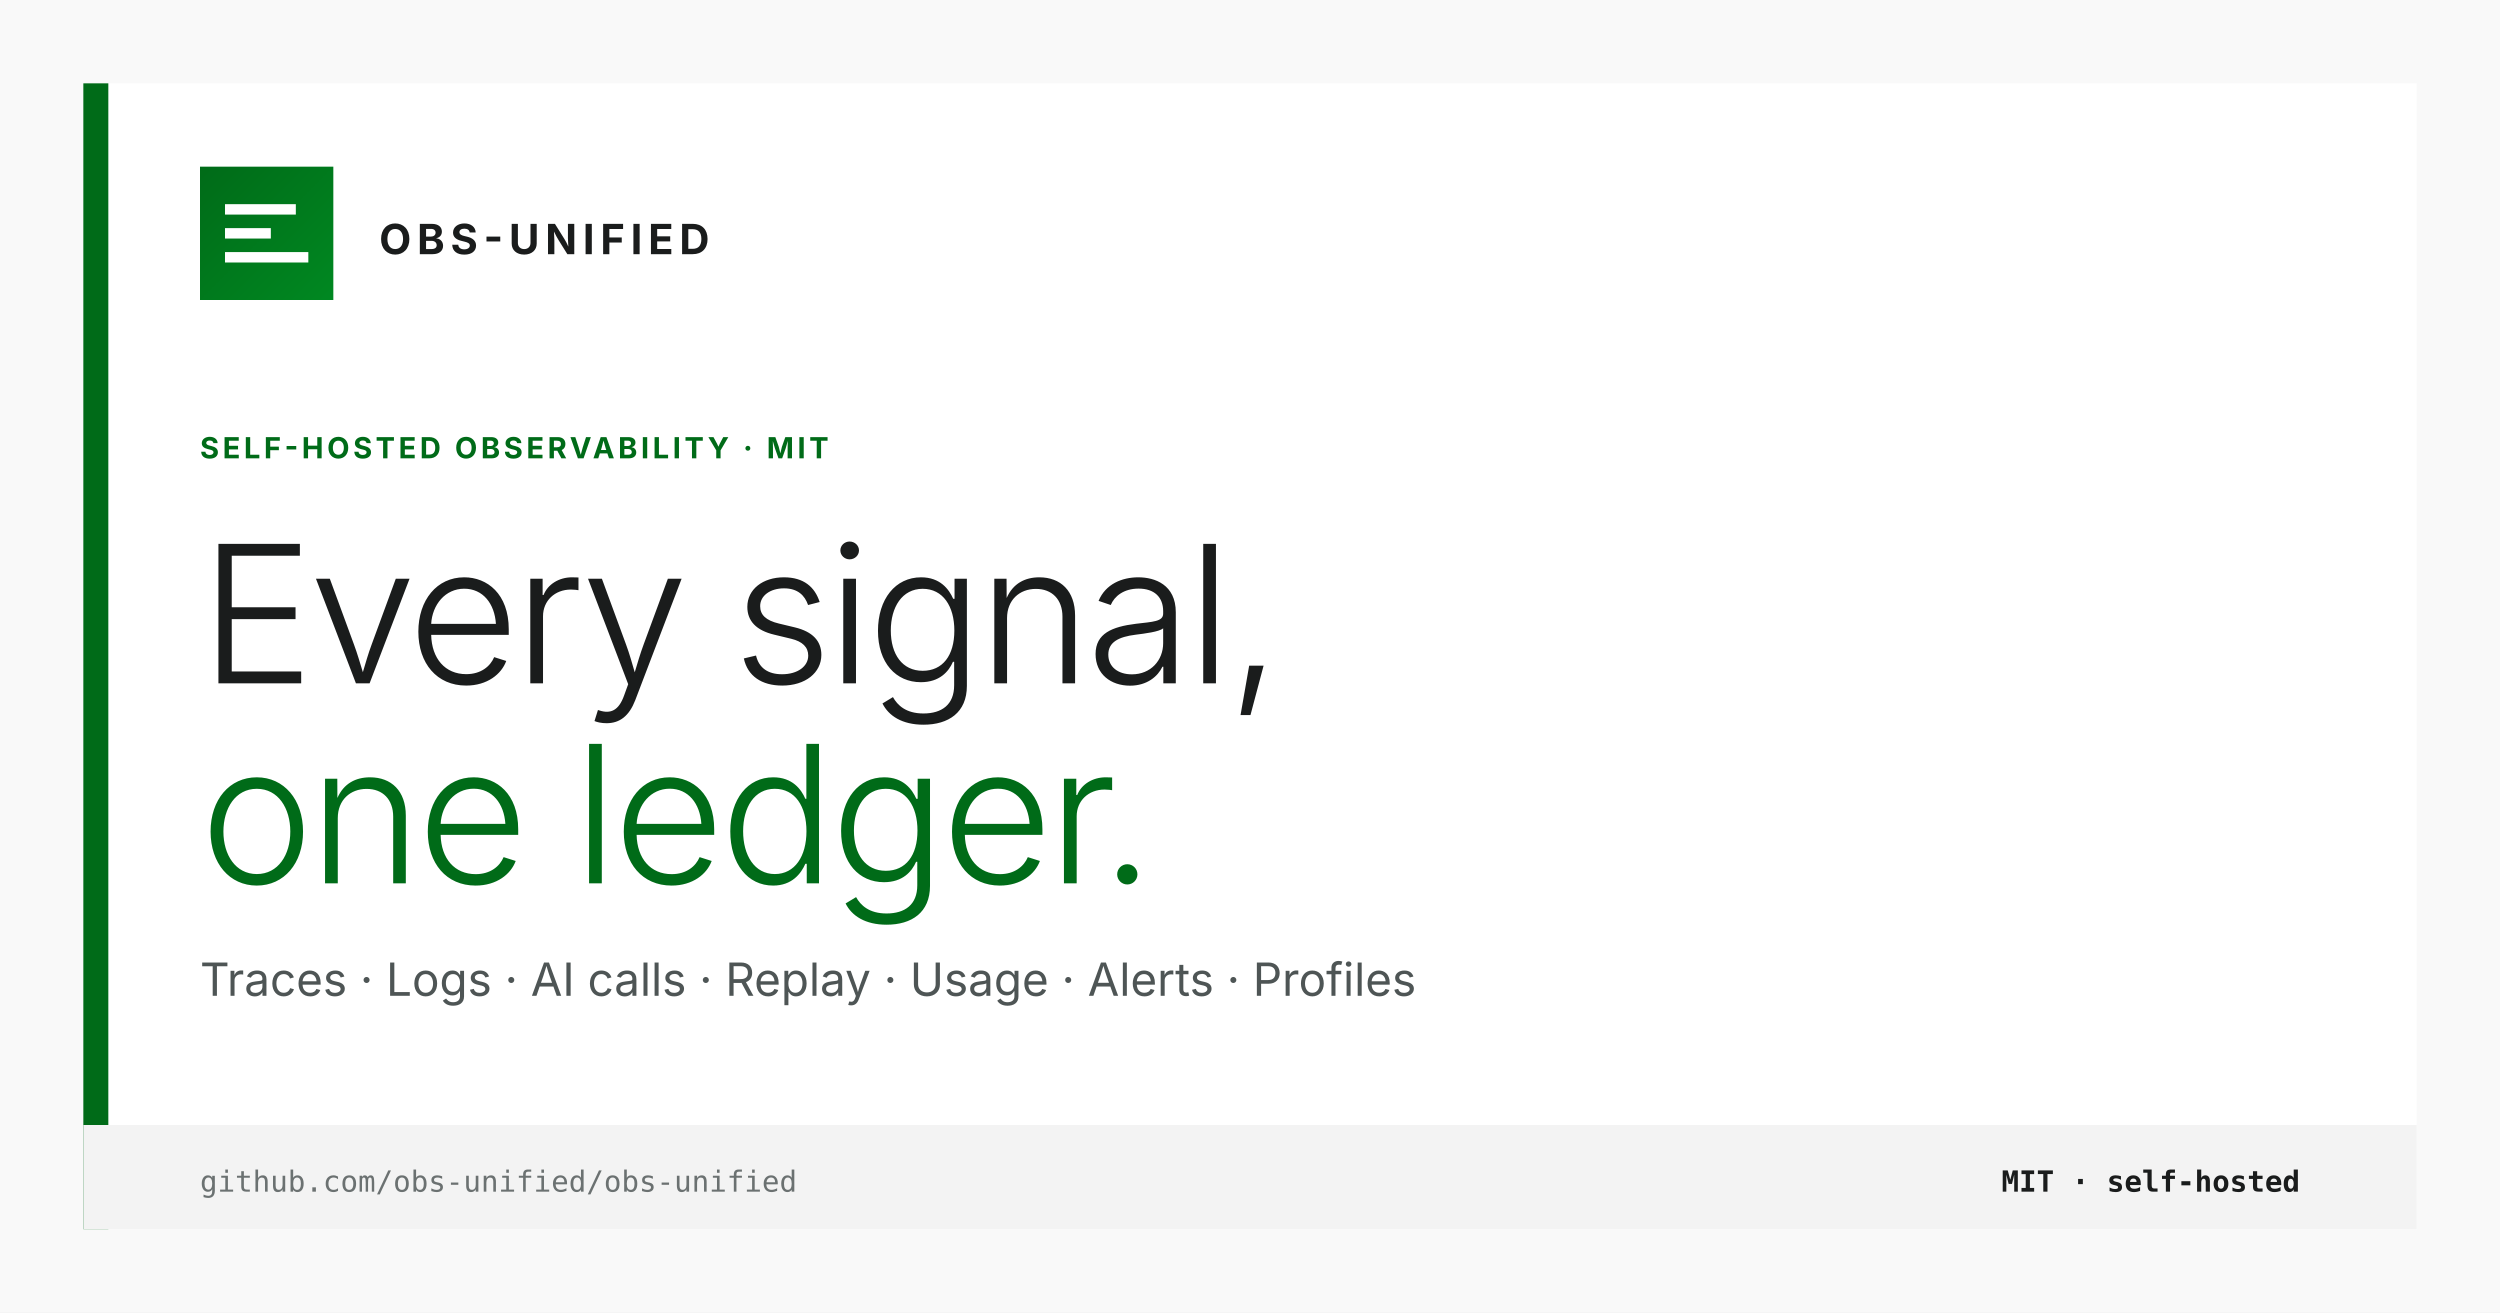
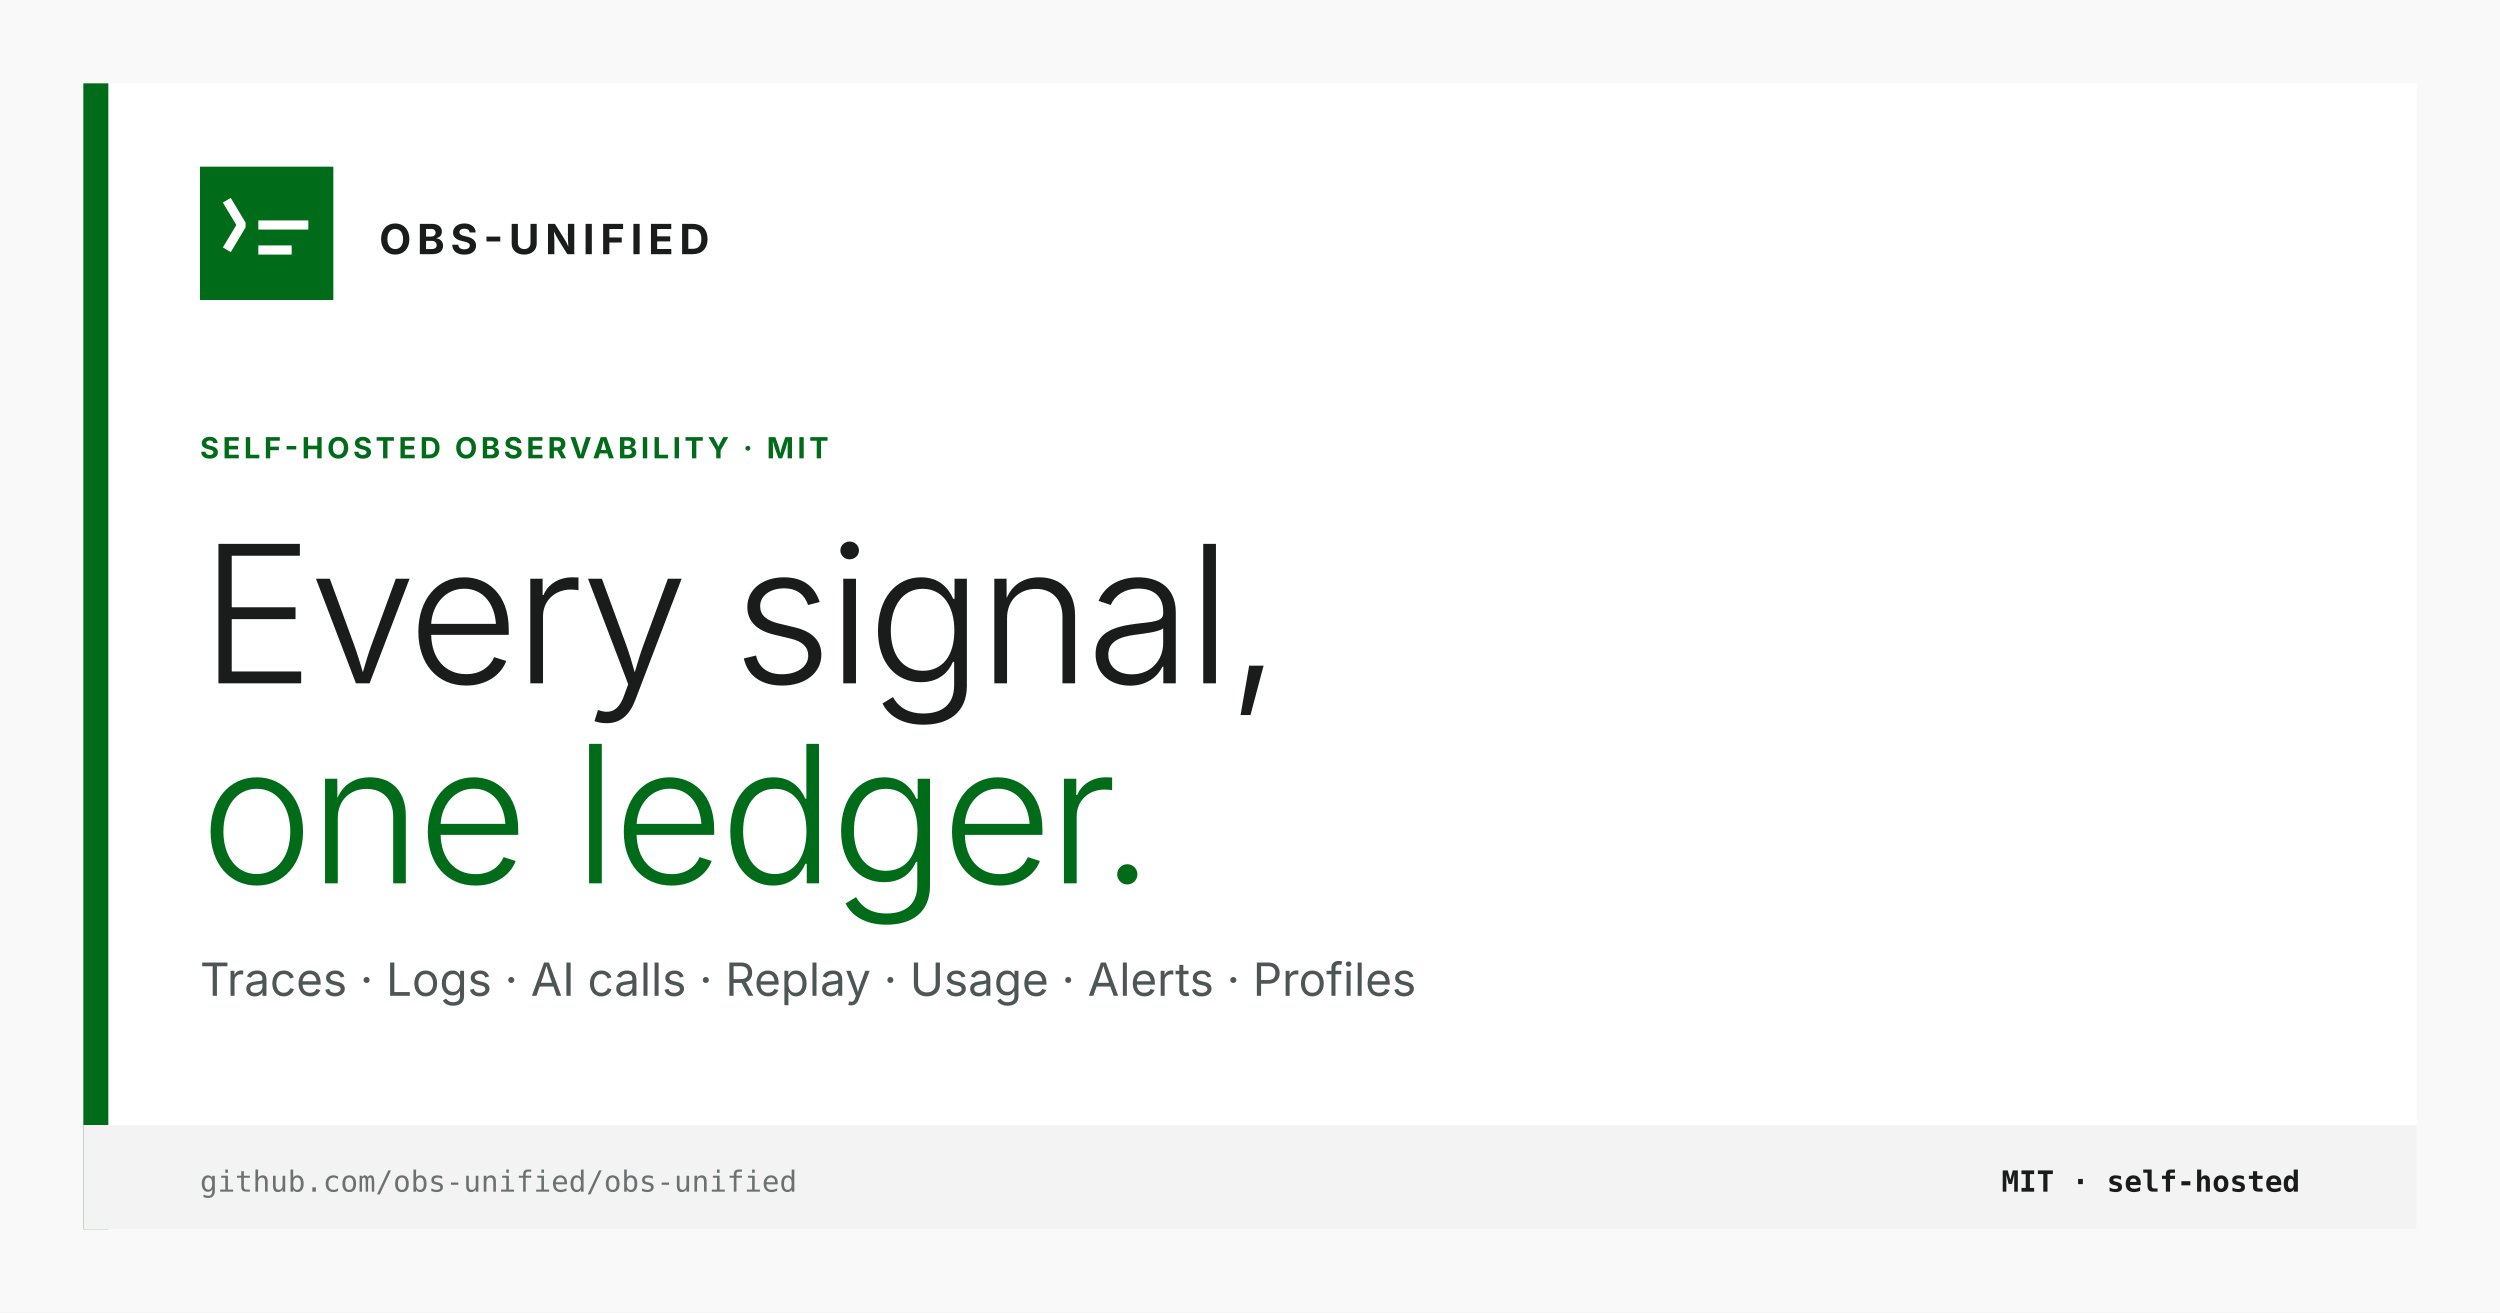
<svg xmlns="http://www.w3.org/2000/svg" viewBox="0 0 1200 630" width="1200" height="630" role="img" aria-label="obs-unified — every signal, one ledger">
-   <defs>
-     <linearGradient id="ouOgMark" x1="0" y1="0" x2="64" y2="64" gradientUnits="userSpaceOnUse">
-       <stop offset="0" stop-color="#006B18" />
-       <stop offset="1" stop-color="#008821" />
-     </linearGradient>
-   </defs>
  <rect width="1200" height="630" fill="#F9F9F9" />
  <rect x="40" y="40" width="1120" height="550" fill="#FFFFFF" />
  <rect x="40" y="40" width="12" height="550" fill="#006B18" />
  <g transform="translate(96 80)">
-     <rect width="64" height="64" fill="url(#ouOgMark)" />
-     <rect x="12" y="18" width="34" height="5" fill="#FFFFFF" />
-     <rect x="12" y="29.5" width="22" height="5" fill="#FFFFFF" />
-     <rect x="12" y="41" width="40" height="5" fill="#FFFFFF" />
+     <rect width="64" height="64" fill="#006B18" />
+     <path d="M14 18 L20 28 L14 38" fill="none" stroke="#FFFFFF" stroke-width="4.4" stroke-linejoin="bevel" stroke-linecap="square" />
+     <rect x="28" y="25.8" width="24" height="4.4" fill="#FFFFFF" />
+     <rect x="28" y="37.8" width="16" height="4.4" fill="#FFFFFF" />
    <text x="86" y="42" fill="#1A1C1C" font-family="'Inter Variable','Inter',ui-sans-serif,system-ui,sans-serif" font-size="20" font-weight="700" letter-spacing="2.8">OBS-UNIFIED</text>
  </g>
  <text x="96" y="220" fill="#006B18" font-family="'Inter Variable','Inter',ui-sans-serif,system-ui,sans-serif" font-size="14" font-weight="700" letter-spacing="1.7">SELF-HOSTED OBSERVABILITY · MIT</text>
  <text x="96" y="328" fill="#1A1C1C" font-family="'Inter Variable','Inter',ui-sans-serif,system-ui,sans-serif" font-size="92" font-weight="300" letter-spacing="-2.2">Every signal,</text>
  <text x="96" y="424" fill="#006B18" font-family="'Inter Variable','Inter',ui-sans-serif,system-ui,sans-serif" font-size="92" font-weight="300" letter-spacing="-2.2">one ledger.</text>
  <text x="96" y="478" fill="#4E5555" font-family="'Inter Variable','Inter',ui-sans-serif,system-ui,sans-serif" font-size="22" font-weight="400">Traces · Logs · AI calls · Replay · Usage · Alerts · Profiles</text>
  <rect x="40" y="540" width="1120" height="50" fill="#F3F3F3" />
  <text x="96" y="572" fill="#6B7171" font-family="ui-monospace,SFMono-Regular,Menlo,Consolas,monospace" font-size="14" font-weight="500">github.com/obs-unified/obs-unified</text>
  <text x="1104" y="572" text-anchor="end" fill="#1A1C1C" font-family="ui-monospace,SFMono-Regular,Menlo,Consolas,monospace" font-size="14" font-weight="600">MIT · self-hosted</text>
</svg>
